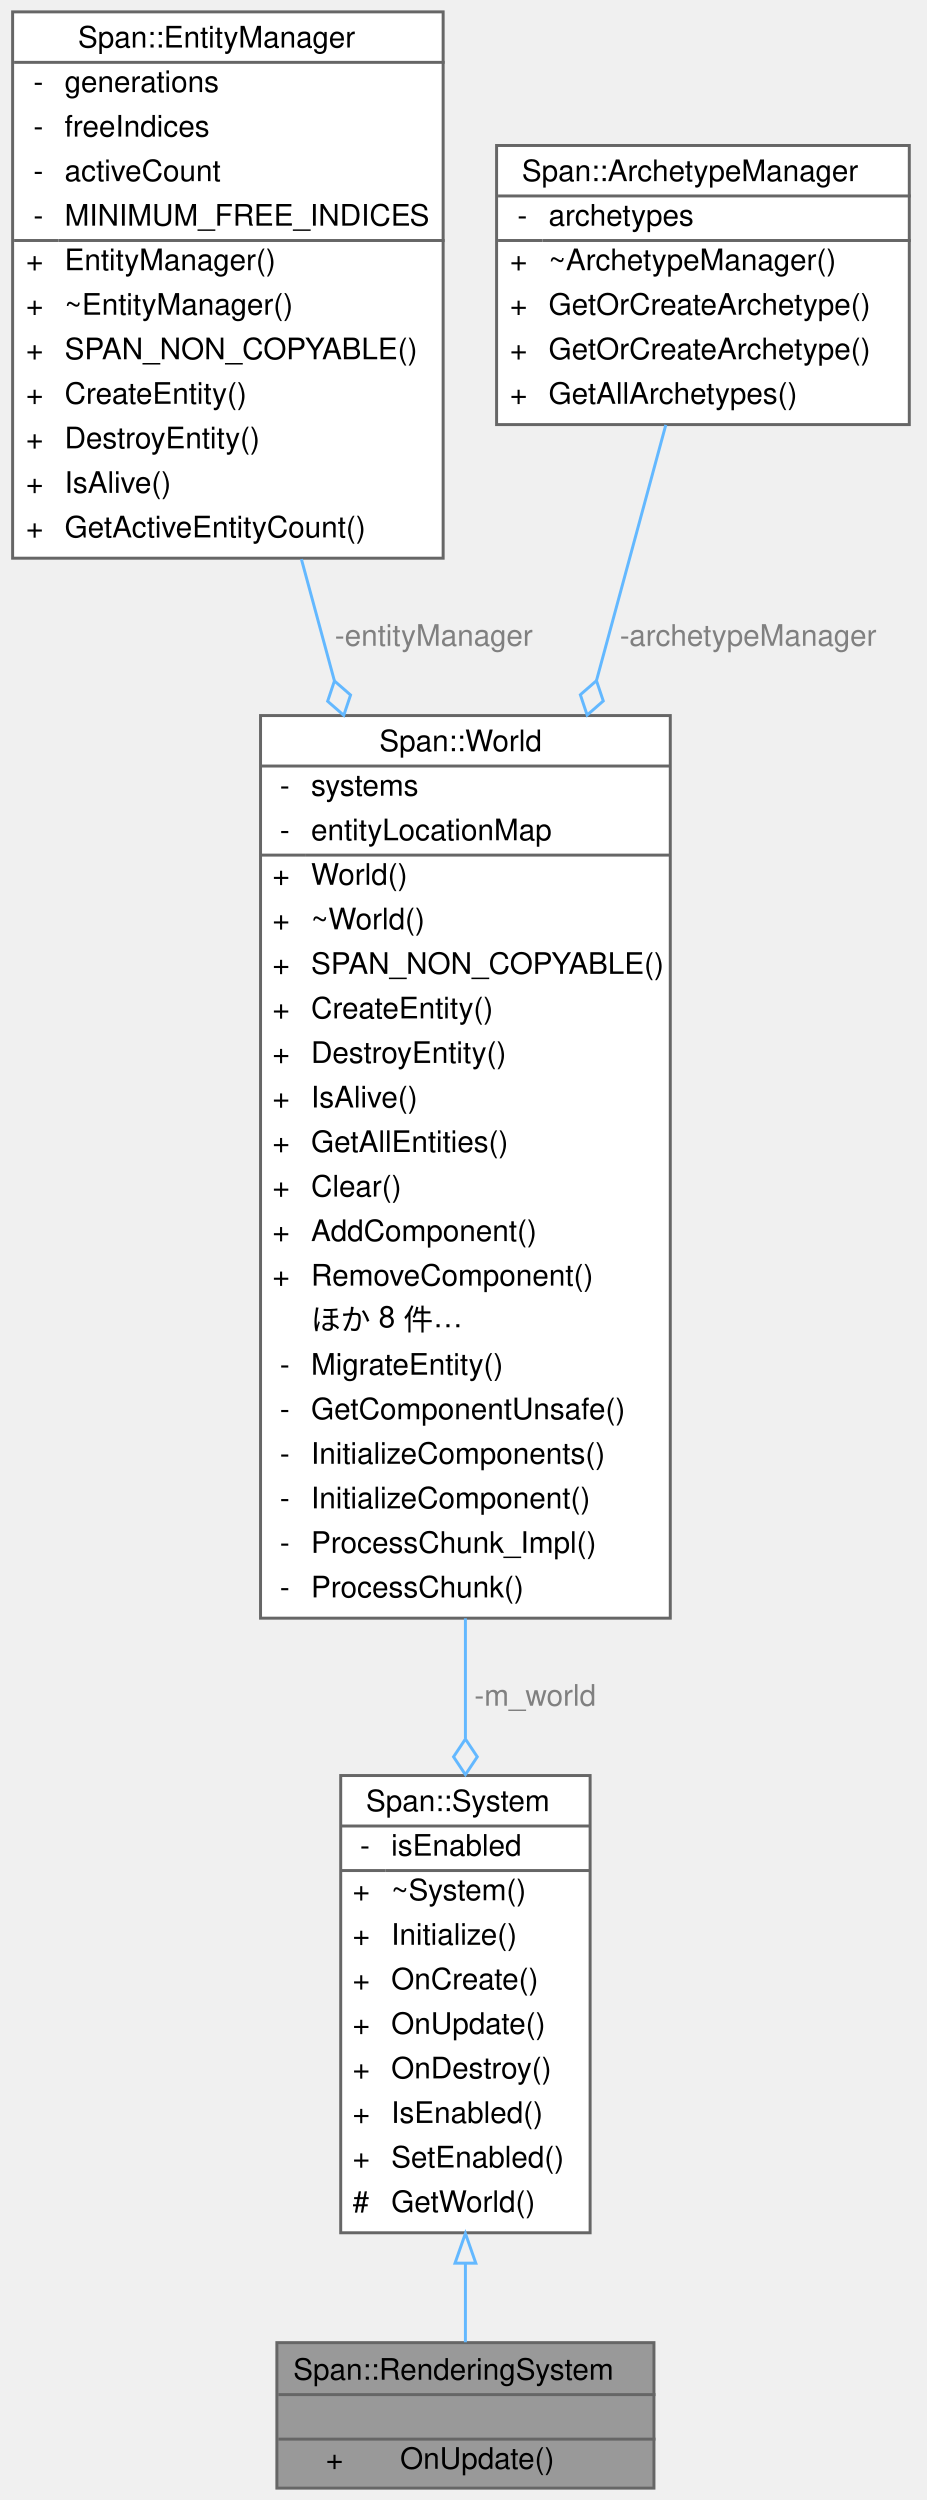
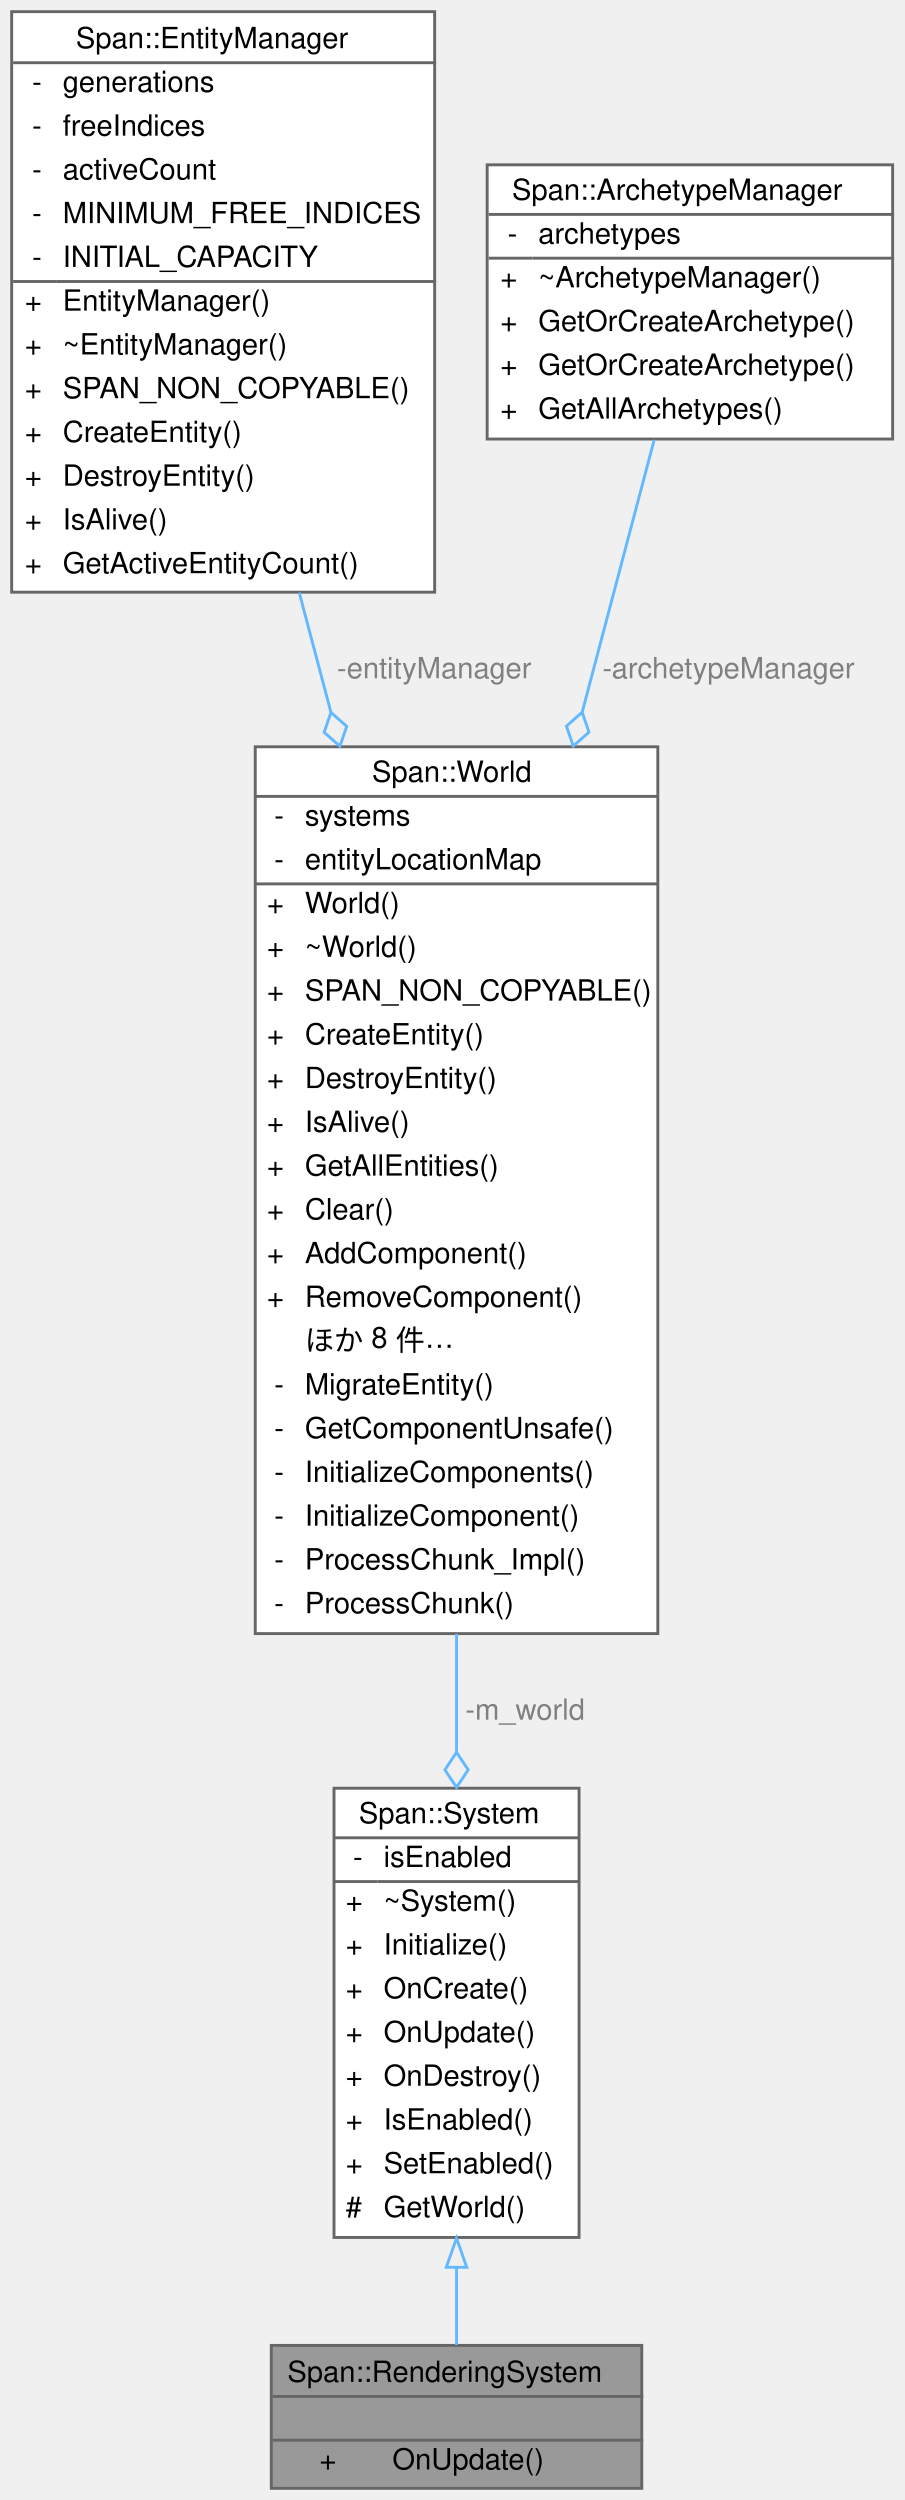
- <svg xmlns="http://www.w3.org/2000/svg" xmlns:xlink="http://www.w3.org/1999/xlink" width="312pt" height="842pt" viewBox="0.00 0.00 311.50 842.00">
-   <g id="graph0" class="graph" transform="scale(1 1) rotate(0) translate(4 838)">
+ <svg xmlns="http://www.w3.org/2000/svg" xmlns:xlink="http://www.w3.org/1999/xlink" width="310pt" height="857pt" viewBox="0.00 0.00 310.00 857.00">
+   <g id="graph0" class="graph" transform="scale(1 1) rotate(0) translate(4 853)">
    <g id="Node000001" class="node">
      <g id="a_Node000001">
        <a xlink:title="🖌 シーン上の描画可能オブジェクトを収集し、Rendererへコマンドを発行するシステム。">
          <polygon fill="#999999" stroke="transparent" points="216,-49 89,-49 89,0 216,0 216,-49" />
          <text text-anchor="start" x="94.5" y="-36.5" font-family="Helvetica,sans-Serif" font-size="10.00">Span::RenderingSystem</text>
          <text text-anchor="start" x="151" y="-21.5" font-family="Helvetica,sans-Serif" font-size="10.00"> </text>
          <text text-anchor="start" x="105.5" y="-6.5" font-family="Helvetica,sans-Serif" font-size="10.00">+</text>
          <text text-anchor="start" x="130.5" y="-6.5" font-family="Helvetica,sans-Serif" font-size="10.00">OnUpdate()</text>
          <polygon fill="#666666" stroke="#666666" points="89.5,-31.5 89.5,-31.5 216.5,-31.5 216.5,-31.5 89.5,-31.5" />
          <polygon fill="#666666" stroke="#666666" points="89.5,-16.5 89.5,-16.5 216.5,-16.5 216.5,-16.5 89.5,-16.5" />
          <polygon fill="none" stroke="#666666" points="89,0 89,-49 216,-49 216,0 89,0" />
        </a>
      </g>
    </g>
    <g id="Node000002" class="node">
      <g id="a_Node000002">
        <a xlink:href="classSpan_1_1System.html" target="_top" xlink:title="🧠 ゲームロジックを実装するための基底クラス。">
          <polygon fill="white" stroke="transparent" points="194.5,-240 110.5,-240 110.5,-86 194.5,-86 194.5,-240" />
          <text text-anchor="start" x="119" y="-228" font-family="Helvetica,sans-Serif" font-size="10.00">Span::System</text>
          <text text-anchor="start" x="117" y="-213" font-family="Helvetica,sans-Serif" font-size="10.00">-</text>
          <text text-anchor="start" x="127.5" y="-213" font-family="Helvetica,sans-Serif" font-size="10.00">isEnabled</text>
          <text text-anchor="start" x="114.5" y="-198" font-family="Helvetica,sans-Serif" font-size="10.00">+</text>
          <text text-anchor="start" x="127.5" y="-198" font-family="Helvetica,sans-Serif" font-size="10.00">~System()</text>
          <text text-anchor="start" x="114.5" y="-183" font-family="Helvetica,sans-Serif" font-size="10.00">+</text>
          <text text-anchor="start" x="127.5" y="-183" font-family="Helvetica,sans-Serif" font-size="10.00">Initialize()</text>
          <text text-anchor="start" x="114.5" y="-168" font-family="Helvetica,sans-Serif" font-size="10.00">+</text>
          <text text-anchor="start" x="127.5" y="-168" font-family="Helvetica,sans-Serif" font-size="10.00">OnCreate()</text>
          <text text-anchor="start" x="114.5" y="-153" font-family="Helvetica,sans-Serif" font-size="10.00">+</text>
          <text text-anchor="start" x="127.5" y="-153" font-family="Helvetica,sans-Serif" font-size="10.00">OnUpdate()</text>
          <text text-anchor="start" x="114.5" y="-138" font-family="Helvetica,sans-Serif" font-size="10.00">+</text>
          <text text-anchor="start" x="127.5" y="-138" font-family="Helvetica,sans-Serif" font-size="10.00">OnDestroy()</text>
          <text text-anchor="start" x="114.5" y="-123" font-family="Helvetica,sans-Serif" font-size="10.00">+</text>
          <text text-anchor="start" x="127.5" y="-123" font-family="Helvetica,sans-Serif" font-size="10.00">IsEnabled()</text>
          <text text-anchor="start" x="114.5" y="-108" font-family="Helvetica,sans-Serif" font-size="10.00">+</text>
          <text text-anchor="start" x="127.5" y="-108" font-family="Helvetica,sans-Serif" font-size="10.00">SetEnabled()</text>
          <text text-anchor="start" x="114.5" y="-93" font-family="Helvetica,sans-Serif" font-size="10.00">#</text>
          <text text-anchor="start" x="127.5" y="-93" font-family="Helvetica,sans-Serif" font-size="10.00">GetWorld()</text>
          <polygon fill="#666666" stroke="#666666" points="110.5,-223 110.5,-223 194.5,-223 194.5,-223 110.5,-223" />
          <polygon fill="#666666" stroke="#666666" points="110.5,-208 110.5,-208 125.5,-208 125.5,-208 110.5,-208" />
          <polygon fill="#666666" stroke="#666666" points="125.5,-208 125.5,-208 194.5,-208 194.5,-208 125.5,-208" />
          <polygon fill="none" stroke="#666666" points="110.5,-86 110.5,-240 194.5,-240 194.5,-86 110.5,-86" />
        </a>
      </g>
    </g>
    <g id="edge1_Node000001_Node000002" class="edge">
      <g id="a_edge1_Node000001_Node000002">
        <a xlink:title=" ">
          <path fill="none" stroke="#63b8ff" d="M152.5,-75.59C152.5,-65.97 152.5,-56.86 152.5,-49.13" />
          <polygon fill="none" stroke="#63b8ff" points="149,-75.77 152.5,-85.77 156,-75.77 149,-75.77" />
        </a>
      </g>
    </g>
    <g id="Node000003" class="node">
      <g id="a_Node000003">
        <a xlink:href="classSpan_1_1World.html" target="_top" xlink:title="🌏 ECSの管理マネージャー。全てのEntityとSystemを保持します。">
          <polygon fill="white" stroke="transparent" points="221.5,-597 83.5,-597 83.5,-293 221.5,-293 221.5,-597" />
          <text text-anchor="start" x="123.5" y="-585" font-family="Helvetica,sans-Serif" font-size="10.00">Span::World</text>
          <text text-anchor="start" x="90" y="-570" font-family="Helvetica,sans-Serif" font-size="10.00">-</text>
          <text text-anchor="start" x="100.5" y="-570" font-family="Helvetica,sans-Serif" font-size="10.00">systems</text>
          <text text-anchor="start" x="90" y="-555" font-family="Helvetica,sans-Serif" font-size="10.00">-</text>
          <text text-anchor="start" x="100.5" y="-555" font-family="Helvetica,sans-Serif" font-size="10.00">entityLocationMap</text>
          <text text-anchor="start" x="87.5" y="-540" font-family="Helvetica,sans-Serif" font-size="10.00">+</text>
          <text text-anchor="start" x="100.5" y="-540" font-family="Helvetica,sans-Serif" font-size="10.00">World()</text>
          <text text-anchor="start" x="87.5" y="-525" font-family="Helvetica,sans-Serif" font-size="10.00">+</text>
          <text text-anchor="start" x="100.5" y="-525" font-family="Helvetica,sans-Serif" font-size="10.00">~World()</text>
          <text text-anchor="start" x="87.5" y="-510" font-family="Helvetica,sans-Serif" font-size="10.00">+</text>
          <text text-anchor="start" x="100.5" y="-510" font-family="Helvetica,sans-Serif" font-size="10.00">SPAN_NON_COPYABLE()</text>
          <text text-anchor="start" x="87.5" y="-495" font-family="Helvetica,sans-Serif" font-size="10.00">+</text>
          <text text-anchor="start" x="100.5" y="-495" font-family="Helvetica,sans-Serif" font-size="10.00">CreateEntity()</text>
          <text text-anchor="start" x="87.5" y="-480" font-family="Helvetica,sans-Serif" font-size="10.00">+</text>
          <text text-anchor="start" x="100.5" y="-480" font-family="Helvetica,sans-Serif" font-size="10.00">DestroyEntity()</text>
          <text text-anchor="start" x="87.5" y="-465" font-family="Helvetica,sans-Serif" font-size="10.00">+</text>
          <text text-anchor="start" x="100.5" y="-465" font-family="Helvetica,sans-Serif" font-size="10.00">IsAlive()</text>
          <text text-anchor="start" x="87.5" y="-450" font-family="Helvetica,sans-Serif" font-size="10.00">+</text>
          <text text-anchor="start" x="100.5" y="-450" font-family="Helvetica,sans-Serif" font-size="10.00">GetAllEntities()</text>
          <text text-anchor="start" x="87.5" y="-435" font-family="Helvetica,sans-Serif" font-size="10.00">+</text>
          <text text-anchor="start" x="100.5" y="-435" font-family="Helvetica,sans-Serif" font-size="10.00">Clear()</text>
          <text text-anchor="start" x="87.5" y="-420" font-family="Helvetica,sans-Serif" font-size="10.00">+</text>
          <text text-anchor="start" x="100.5" y="-420" font-family="Helvetica,sans-Serif" font-size="10.00">AddComponent()</text>
          <text text-anchor="start" x="87.5" y="-405" font-family="Helvetica,sans-Serif" font-size="10.00">+</text>
          <text text-anchor="start" x="100.5" y="-405" font-family="Helvetica,sans-Serif" font-size="10.00">RemoveComponent()</text>
          <text text-anchor="start" x="100.5" y="-390" font-family="Helvetica,sans-Serif" font-size="10.00">ほか 8 件…</text>
          <text text-anchor="start" x="90" y="-375" font-family="Helvetica,sans-Serif" font-size="10.00">-</text>
          <text text-anchor="start" x="100.5" y="-375" font-family="Helvetica,sans-Serif" font-size="10.00">MigrateEntity()</text>
          <text text-anchor="start" x="90" y="-360" font-family="Helvetica,sans-Serif" font-size="10.00">-</text>
          <text text-anchor="start" x="100.5" y="-360" font-family="Helvetica,sans-Serif" font-size="10.00">GetComponentUnsafe()</text>
          <text text-anchor="start" x="90" y="-345" font-family="Helvetica,sans-Serif" font-size="10.00">-</text>
          <text text-anchor="start" x="100.5" y="-345" font-family="Helvetica,sans-Serif" font-size="10.00">InitializeComponents()</text>
          <text text-anchor="start" x="90" y="-330" font-family="Helvetica,sans-Serif" font-size="10.00">-</text>
          <text text-anchor="start" x="100.5" y="-330" font-family="Helvetica,sans-Serif" font-size="10.00">InitializeComponent()</text>
          <text text-anchor="start" x="90" y="-315" font-family="Helvetica,sans-Serif" font-size="10.00">-</text>
          <text text-anchor="start" x="100.5" y="-315" font-family="Helvetica,sans-Serif" font-size="10.00">ProcessChunk_Impl()</text>
          <text text-anchor="start" x="90" y="-300" font-family="Helvetica,sans-Serif" font-size="10.00">-</text>
          <text text-anchor="start" x="100.5" y="-300" font-family="Helvetica,sans-Serif" font-size="10.00">ProcessChunk()</text>
          <polygon fill="#666666" stroke="#666666" points="83.5,-580 83.5,-580 221.5,-580 221.5,-580 83.5,-580" />
          <polygon fill="#666666" stroke="#666666" points="83.5,-550 83.5,-550 98.5,-550 98.5,-550 83.5,-550" />
          <polygon fill="#666666" stroke="#666666" points="98.5,-550 98.5,-550 221.5,-550 221.5,-550 98.5,-550" />
          <polygon fill="none" stroke="#666666" points="83.5,-293 83.5,-597 221.5,-597 221.5,-293 83.5,-293" />
        </a>
      </g>
    </g>
    <g id="edge2_Node000002_Node000003" class="edge">
      <g id="a_edge2_Node000002_Node000003">
        <a xlink:title=" ">
          <path fill="none" stroke="#63b8ff" d="M152.5,-292.94C152.5,-279.14 152.5,-265.48 152.5,-252.51" />
          <polygon fill="none" stroke="#63b8ff" points="152.5,-252.3 148.5,-246.3 152.5,-240.3 156.5,-246.3 152.5,-252.3" />
        </a>
      </g>
      <text text-anchor="start" x="155.5" y="-263.5" font-family="Helvetica,sans-Serif" font-size="10.00" fill="grey">-m_world</text>
    </g>
    <g id="Node000004" class="node">
      <g id="a_Node000004">
        <a xlink:href="classSpan_1_1EntityManager.html" target="_top" xlink:title="🆔 Entity IDの発行、破棄、有効性チェックを行う管理クラス。">
-           <polygon fill="white" stroke="transparent" points="145,-834 0,-834 0,-650 145,-650 145,-834" />
-           <text text-anchor="start" x="22" y="-822" font-family="Helvetica,sans-Serif" font-size="10.00">Span::EntityManager</text>
-           <text text-anchor="start" x="7" y="-807" font-family="Helvetica,sans-Serif" font-size="10.00">-</text>
-           <text text-anchor="start" x="17.5" y="-807" font-family="Helvetica,sans-Serif" font-size="10.00">generations</text>
-           <text text-anchor="start" x="7" y="-792" font-family="Helvetica,sans-Serif" font-size="10.00">-</text>
-           <text text-anchor="start" x="17.5" y="-792" font-family="Helvetica,sans-Serif" font-size="10.00">freeIndices</text>
-           <text text-anchor="start" x="7" y="-777" font-family="Helvetica,sans-Serif" font-size="10.00">-</text>
-           <text text-anchor="start" x="17.5" y="-777" font-family="Helvetica,sans-Serif" font-size="10.00">activeCount</text>
-           <text text-anchor="start" x="7" y="-762" font-family="Helvetica,sans-Serif" font-size="10.00">-</text>
-           <text text-anchor="start" x="17.5" y="-762" font-family="Helvetica,sans-Serif" font-size="10.00">MINIMUM_FREE_INDICES</text>
-           <text text-anchor="start" x="4.5" y="-747" font-family="Helvetica,sans-Serif" font-size="10.00">+</text>
-           <text text-anchor="start" x="17.5" y="-747" font-family="Helvetica,sans-Serif" font-size="10.00">EntityManager()</text>
-           <text text-anchor="start" x="4.5" y="-732" font-family="Helvetica,sans-Serif" font-size="10.00">+</text>
-           <text text-anchor="start" x="17.5" y="-732" font-family="Helvetica,sans-Serif" font-size="10.00">~EntityManager()</text>
-           <text text-anchor="start" x="4.5" y="-717" font-family="Helvetica,sans-Serif" font-size="10.00">+</text>
-           <text text-anchor="start" x="17.5" y="-717" font-family="Helvetica,sans-Serif" font-size="10.00">SPAN_NON_COPYABLE()</text>
-           <text text-anchor="start" x="4.5" y="-702" font-family="Helvetica,sans-Serif" font-size="10.00">+</text>
-           <text text-anchor="start" x="17.5" y="-702" font-family="Helvetica,sans-Serif" font-size="10.00">CreateEntity()</text>
-           <text text-anchor="start" x="4.5" y="-687" font-family="Helvetica,sans-Serif" font-size="10.00">+</text>
-           <text text-anchor="start" x="17.5" y="-687" font-family="Helvetica,sans-Serif" font-size="10.00">DestroyEntity()</text>
-           <text text-anchor="start" x="4.5" y="-672" font-family="Helvetica,sans-Serif" font-size="10.00">+</text>
-           <text text-anchor="start" x="17.5" y="-672" font-family="Helvetica,sans-Serif" font-size="10.00">IsAlive()</text>
-           <text text-anchor="start" x="4.5" y="-657" font-family="Helvetica,sans-Serif" font-size="10.00">+</text>
-           <text text-anchor="start" x="17.5" y="-657" font-family="Helvetica,sans-Serif" font-size="10.00">GetActiveEntityCount()</text>
-           <polygon fill="#666666" stroke="#666666" points="0.5,-817 0.5,-817 145.5,-817 145.5,-817 0.5,-817" />
-           <polygon fill="#666666" stroke="#666666" points="0.5,-757 0.5,-757 15.5,-757 15.5,-757 0.5,-757" />
-           <polygon fill="#666666" stroke="#666666" points="15.5,-757 15.5,-757 145.5,-757 145.5,-757 15.5,-757" />
-           <polygon fill="none" stroke="#666666" points="0,-650 0,-834 145,-834 145,-650 0,-650" />
+           <polygon fill="white" stroke="transparent" points="145,-849 0,-849 0,-650 145,-650 145,-849" />
+           <text text-anchor="start" x="22" y="-836.5" font-family="Helvetica,sans-Serif" font-size="10.00">Span::EntityManager</text>
+           <text text-anchor="start" x="7" y="-821.5" font-family="Helvetica,sans-Serif" font-size="10.00">-</text>
+           <text text-anchor="start" x="17.5" y="-821.5" font-family="Helvetica,sans-Serif" font-size="10.00">generations</text>
+           <text text-anchor="start" x="7" y="-806.5" font-family="Helvetica,sans-Serif" font-size="10.00">-</text>
+           <text text-anchor="start" x="17.5" y="-806.5" font-family="Helvetica,sans-Serif" font-size="10.00">freeIndices</text>
+           <text text-anchor="start" x="7" y="-791.5" font-family="Helvetica,sans-Serif" font-size="10.00">-</text>
+           <text text-anchor="start" x="17.5" y="-791.5" font-family="Helvetica,sans-Serif" font-size="10.00">activeCount</text>
+           <text text-anchor="start" x="7" y="-776.5" font-family="Helvetica,sans-Serif" font-size="10.00">-</text>
+           <text text-anchor="start" x="17.5" y="-776.5" font-family="Helvetica,sans-Serif" font-size="10.00">MINIMUM_FREE_INDICES</text>
+           <text text-anchor="start" x="7" y="-761.5" font-family="Helvetica,sans-Serif" font-size="10.00">-</text>
+           <text text-anchor="start" x="17.5" y="-761.5" font-family="Helvetica,sans-Serif" font-size="10.00">INITIAL_CAPACITY</text>
+           <text text-anchor="start" x="4.5" y="-746.5" font-family="Helvetica,sans-Serif" font-size="10.00">+</text>
+           <text text-anchor="start" x="17.5" y="-746.5" font-family="Helvetica,sans-Serif" font-size="10.00">EntityManager()</text>
+           <text text-anchor="start" x="4.5" y="-731.5" font-family="Helvetica,sans-Serif" font-size="10.00">+</text>
+           <text text-anchor="start" x="17.5" y="-731.5" font-family="Helvetica,sans-Serif" font-size="10.00">~EntityManager()</text>
+           <text text-anchor="start" x="4.5" y="-716.5" font-family="Helvetica,sans-Serif" font-size="10.00">+</text>
+           <text text-anchor="start" x="17.5" y="-716.5" font-family="Helvetica,sans-Serif" font-size="10.00">SPAN_NON_COPYABLE()</text>
+           <text text-anchor="start" x="4.5" y="-701.5" font-family="Helvetica,sans-Serif" font-size="10.00">+</text>
+           <text text-anchor="start" x="17.5" y="-701.5" font-family="Helvetica,sans-Serif" font-size="10.00">CreateEntity()</text>
+           <text text-anchor="start" x="4.5" y="-686.5" font-family="Helvetica,sans-Serif" font-size="10.00">+</text>
+           <text text-anchor="start" x="17.5" y="-686.5" font-family="Helvetica,sans-Serif" font-size="10.00">DestroyEntity()</text>
+           <text text-anchor="start" x="4.5" y="-671.5" font-family="Helvetica,sans-Serif" font-size="10.00">+</text>
+           <text text-anchor="start" x="17.5" y="-671.5" font-family="Helvetica,sans-Serif" font-size="10.00">IsAlive()</text>
+           <text text-anchor="start" x="4.5" y="-656.5" font-family="Helvetica,sans-Serif" font-size="10.00">+</text>
+           <text text-anchor="start" x="17.5" y="-656.5" font-family="Helvetica,sans-Serif" font-size="10.00">GetActiveEntityCount()</text>
+           <polygon fill="#666666" stroke="#666666" points="0.5,-831.5 0.5,-831.5 145.5,-831.5 145.5,-831.5 0.5,-831.5" />
+           <polygon fill="#666666" stroke="#666666" points="0.5,-756.5 0.5,-756.5 15.5,-756.5 15.5,-756.5 0.5,-756.5" />
+           <polygon fill="#666666" stroke="#666666" points="15.5,-756.5 15.5,-756.5 145.5,-756.5 145.5,-756.5 15.5,-756.5" />
+           <polygon fill="none" stroke="#666666" points="0,-650 0,-849 145,-849 145,-650 0,-650" />
        </a>
      </g>
    </g>
    <g id="edge3_Node000003_Node000004" class="edge">
      <g id="a_edge3_Node000003_Node000004">
        <a xlink:title=" ">
-           <path fill="none" stroke="#63b8ff" d="M97.26,-649.68C100.81,-636.59 104.55,-622.81 108.34,-608.84" />
-           <polygon fill="none" stroke="#63b8ff" points="108.39,-608.66 106.1,-601.82 111.53,-597.08 113.82,-603.92 108.39,-608.66" />
+           <path fill="none" stroke="#63b8ff" d="M98.58,-649.87C102.08,-636.67 105.73,-622.86 109.42,-608.91" />
+           <polygon fill="none" stroke="#63b8ff" points="109.45,-608.78 107.12,-601.96 112.52,-597.18 114.85,-604 109.45,-608.78" />
        </a>
      </g>
-       <text text-anchor="start" x="108.5" y="-620.5" font-family="Helvetica,sans-Serif" font-size="10.00" fill="grey">-entityManager</text>
+       <text text-anchor="start" x="111.5" y="-620.5" font-family="Helvetica,sans-Serif" font-size="10.00" fill="grey">-entityManager</text>
    </g>
    <g id="Node000005" class="node">
      <g id="a_Node000005">
        <a xlink:href="classSpan_1_1ArchetypeManager.html" target="_top" xlink:title="🏭 アーキタイプファクトリー&amp;キャッシュ。">
-           <polygon fill="white" stroke="transparent" points="302,-789 163,-789 163,-695 302,-695 302,-789" />
-           <text text-anchor="start" x="171.5" y="-777" font-family="Helvetica,sans-Serif" font-size="10.00">Span::ArchetypeManager</text>
-           <text text-anchor="start" x="170" y="-762" font-family="Helvetica,sans-Serif" font-size="10.00">-</text>
-           <text text-anchor="start" x="180.5" y="-762" font-family="Helvetica,sans-Serif" font-size="10.00">archetypes</text>
-           <text text-anchor="start" x="167.5" y="-747" font-family="Helvetica,sans-Serif" font-size="10.00">+</text>
-           <text text-anchor="start" x="180.5" y="-747" font-family="Helvetica,sans-Serif" font-size="10.00">~ArchetypeManager()</text>
-           <text text-anchor="start" x="167.5" y="-732" font-family="Helvetica,sans-Serif" font-size="10.00">+</text>
-           <text text-anchor="start" x="180.5" y="-732" font-family="Helvetica,sans-Serif" font-size="10.00">GetOrCreateArchetype()</text>
-           <text text-anchor="start" x="167.5" y="-717" font-family="Helvetica,sans-Serif" font-size="10.00">+</text>
-           <text text-anchor="start" x="180.5" y="-717" font-family="Helvetica,sans-Serif" font-size="10.00">GetOrCreateArchetype()</text>
-           <text text-anchor="start" x="167.5" y="-702" font-family="Helvetica,sans-Serif" font-size="10.00">+</text>
-           <text text-anchor="start" x="180.5" y="-702" font-family="Helvetica,sans-Serif" font-size="10.00">GetAllArchetypes()</text>
-           <polygon fill="#666666" stroke="#666666" points="163.5,-772 163.5,-772 302.5,-772 302.5,-772 163.5,-772" />
-           <polygon fill="#666666" stroke="#666666" points="163.5,-757 163.5,-757 178.5,-757 178.5,-757 163.5,-757" />
-           <polygon fill="#666666" stroke="#666666" points="178.5,-757 178.5,-757 302.5,-757 302.5,-757 178.5,-757" />
-           <polygon fill="none" stroke="#666666" points="163,-695 163,-789 302,-789 302,-695 163,-695" />
+           <polygon fill="white" stroke="transparent" points="302,-796.5 163,-796.5 163,-702.5 302,-702.5 302,-796.5" />
+           <text text-anchor="start" x="171.5" y="-784.5" font-family="Helvetica,sans-Serif" font-size="10.00">Span::ArchetypeManager</text>
+           <text text-anchor="start" x="170" y="-769.5" font-family="Helvetica,sans-Serif" font-size="10.00">-</text>
+           <text text-anchor="start" x="180.5" y="-769.5" font-family="Helvetica,sans-Serif" font-size="10.00">archetypes</text>
+           <text text-anchor="start" x="167.5" y="-754.5" font-family="Helvetica,sans-Serif" font-size="10.00">+</text>
+           <text text-anchor="start" x="180.5" y="-754.5" font-family="Helvetica,sans-Serif" font-size="10.00">~ArchetypeManager()</text>
+           <text text-anchor="start" x="167.5" y="-739.5" font-family="Helvetica,sans-Serif" font-size="10.00">+</text>
+           <text text-anchor="start" x="180.5" y="-739.5" font-family="Helvetica,sans-Serif" font-size="10.00">GetOrCreateArchetype()</text>
+           <text text-anchor="start" x="167.5" y="-724.5" font-family="Helvetica,sans-Serif" font-size="10.00">+</text>
+           <text text-anchor="start" x="180.5" y="-724.5" font-family="Helvetica,sans-Serif" font-size="10.00">GetOrCreateArchetype()</text>
+           <text text-anchor="start" x="167.5" y="-709.5" font-family="Helvetica,sans-Serif" font-size="10.00">+</text>
+           <text text-anchor="start" x="180.5" y="-709.5" font-family="Helvetica,sans-Serif" font-size="10.00">GetAllArchetypes()</text>
+           <polygon fill="#666666" stroke="#666666" points="163.5,-779.5 163.5,-779.5 302.5,-779.5 302.5,-779.5 163.5,-779.5" />
+           <polygon fill="#666666" stroke="#666666" points="163.5,-764.5 163.5,-764.5 178.5,-764.5 178.5,-764.5 163.5,-764.5" />
+           <polygon fill="#666666" stroke="#666666" points="178.5,-764.5 178.5,-764.5 302.5,-764.5 302.5,-764.5 178.5,-764.5" />
+           <polygon fill="none" stroke="#666666" points="163,-702.5 163,-796.5 302,-796.5 302,-702.5 163,-702.5" />
        </a>
      </g>
    </g>
    <g id="edge4_Node000003_Node000005" class="edge">
      <g id="a_edge4_Node000003_Node000005">
        <a xlink:title=" ">
-           <path fill="none" stroke="#63b8ff" d="M220,-694.91C213.54,-671.09 205.23,-640.44 196.66,-608.85" />
-           <polygon fill="none" stroke="#63b8ff" points="196.64,-608.75 191.21,-604.01 193.5,-597.17 198.93,-601.92 196.64,-608.75" />
+           <path fill="none" stroke="#63b8ff" d="M220.26,-702.23C213.5,-676.65 204.65,-643.17 195.58,-608.89" />
+           <polygon fill="none" stroke="#63b8ff" points="195.57,-608.85 190.17,-604.07 192.5,-597.25 197.9,-602.02 195.57,-608.85" />
        </a>
      </g>
-       <text text-anchor="start" x="204.5" y="-620.5" font-family="Helvetica,sans-Serif" font-size="10.00" fill="grey">-archetypeManager</text>
+       <text text-anchor="start" x="202.5" y="-620.5" font-family="Helvetica,sans-Serif" font-size="10.00" fill="grey">-archetypeManager</text>
    </g>
  </g>
</svg>
